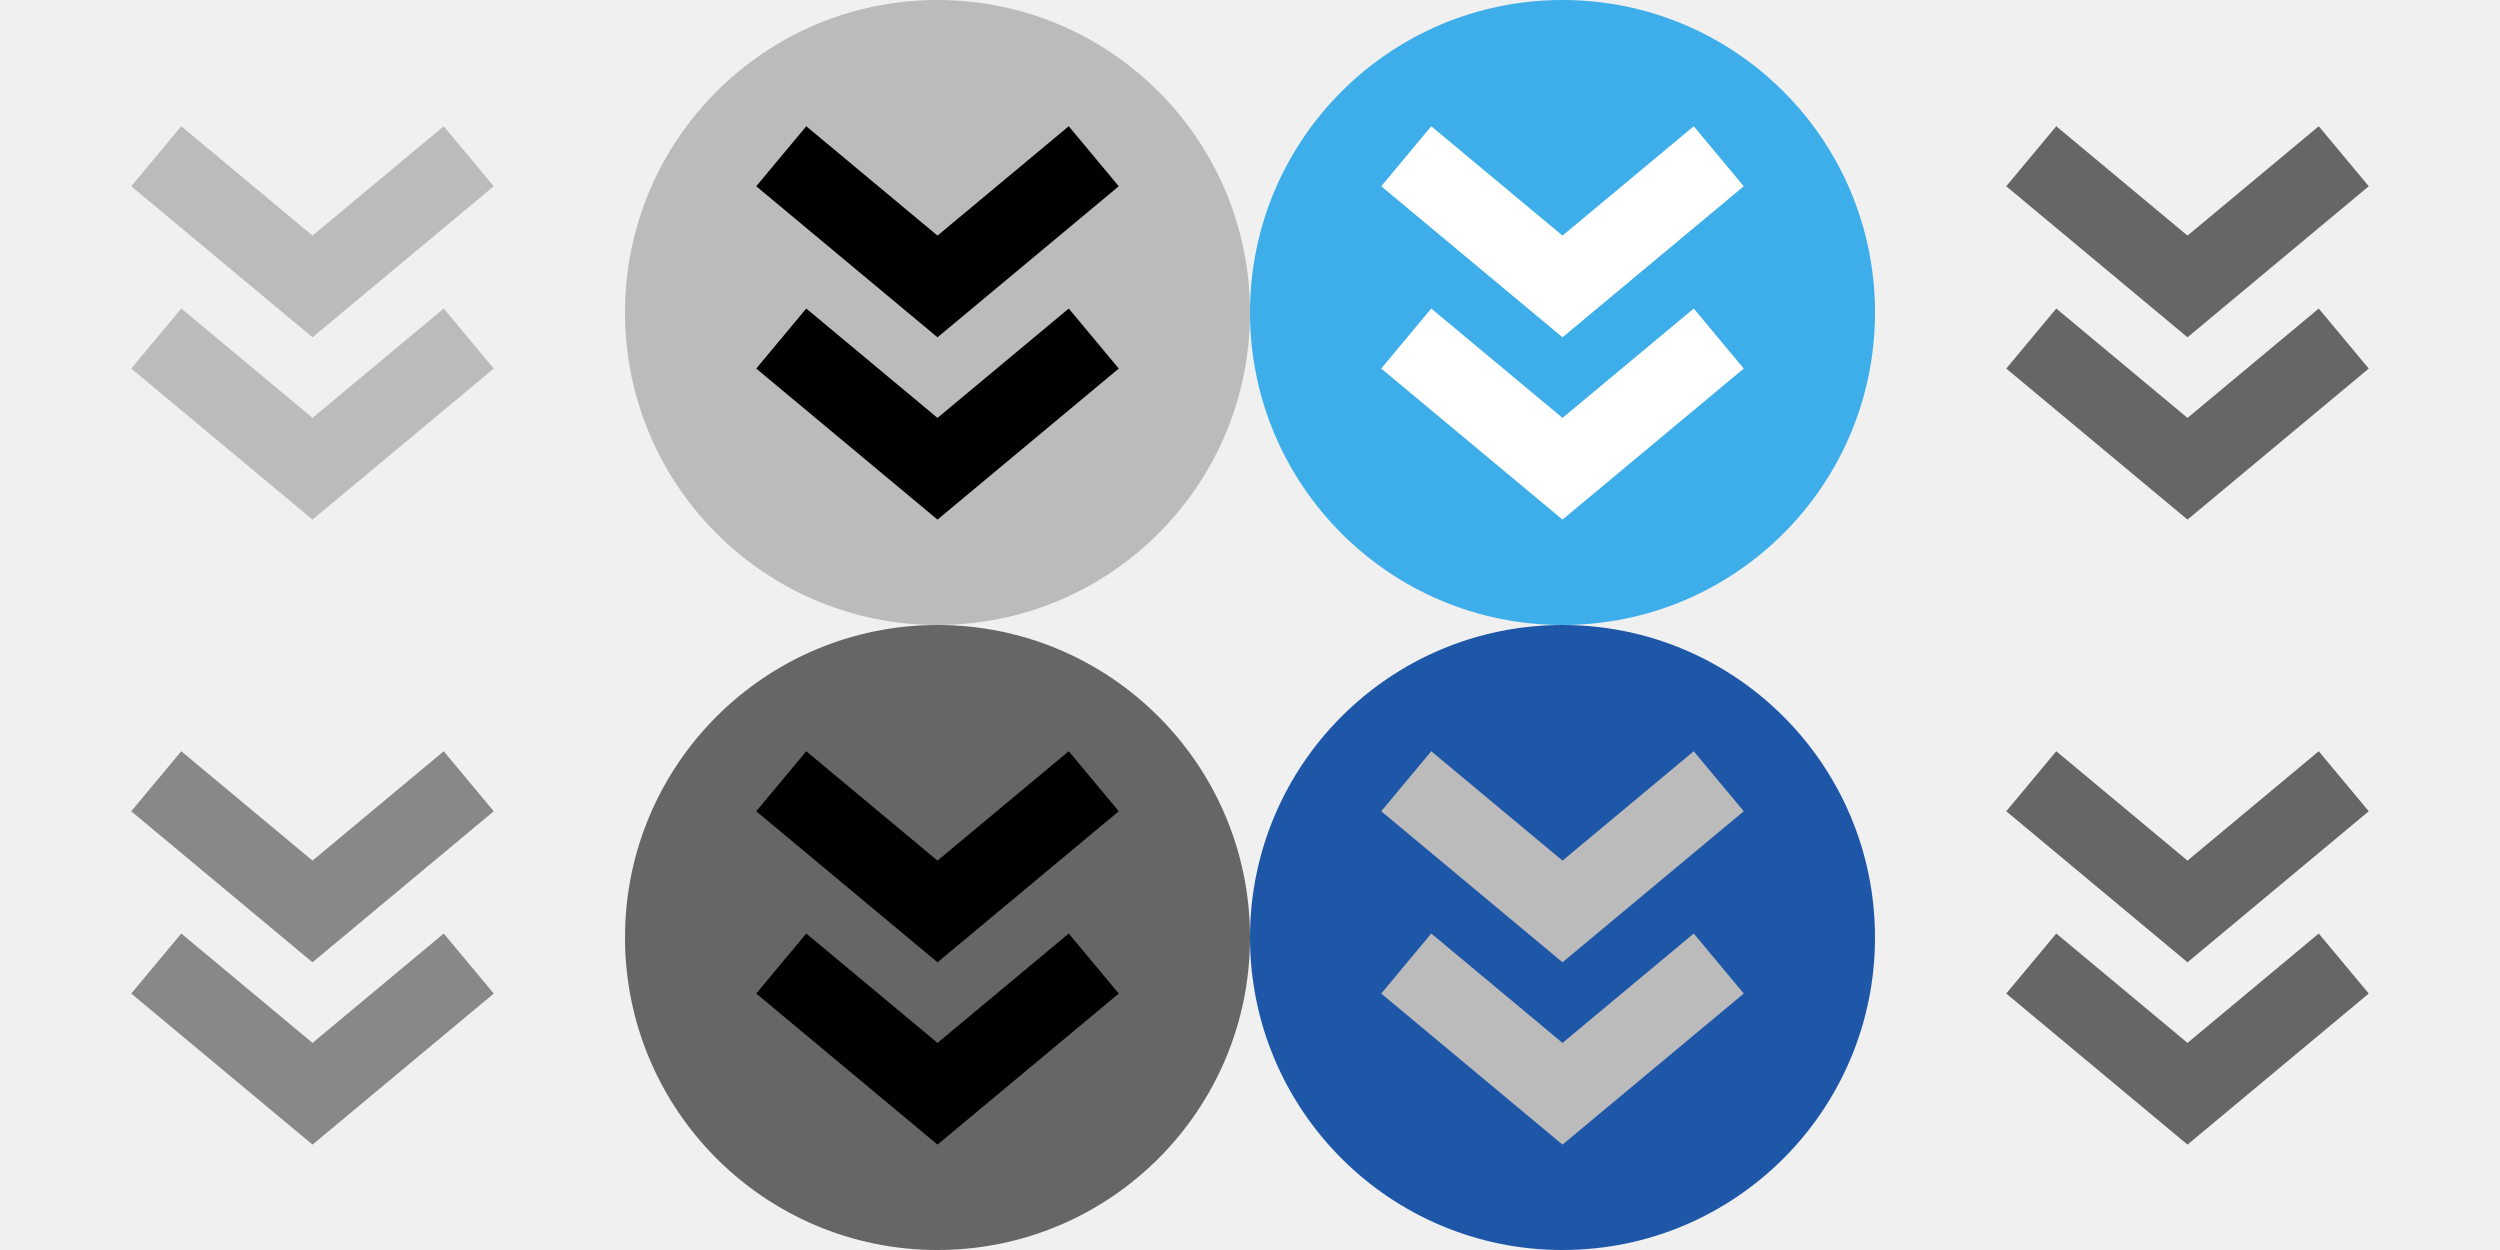
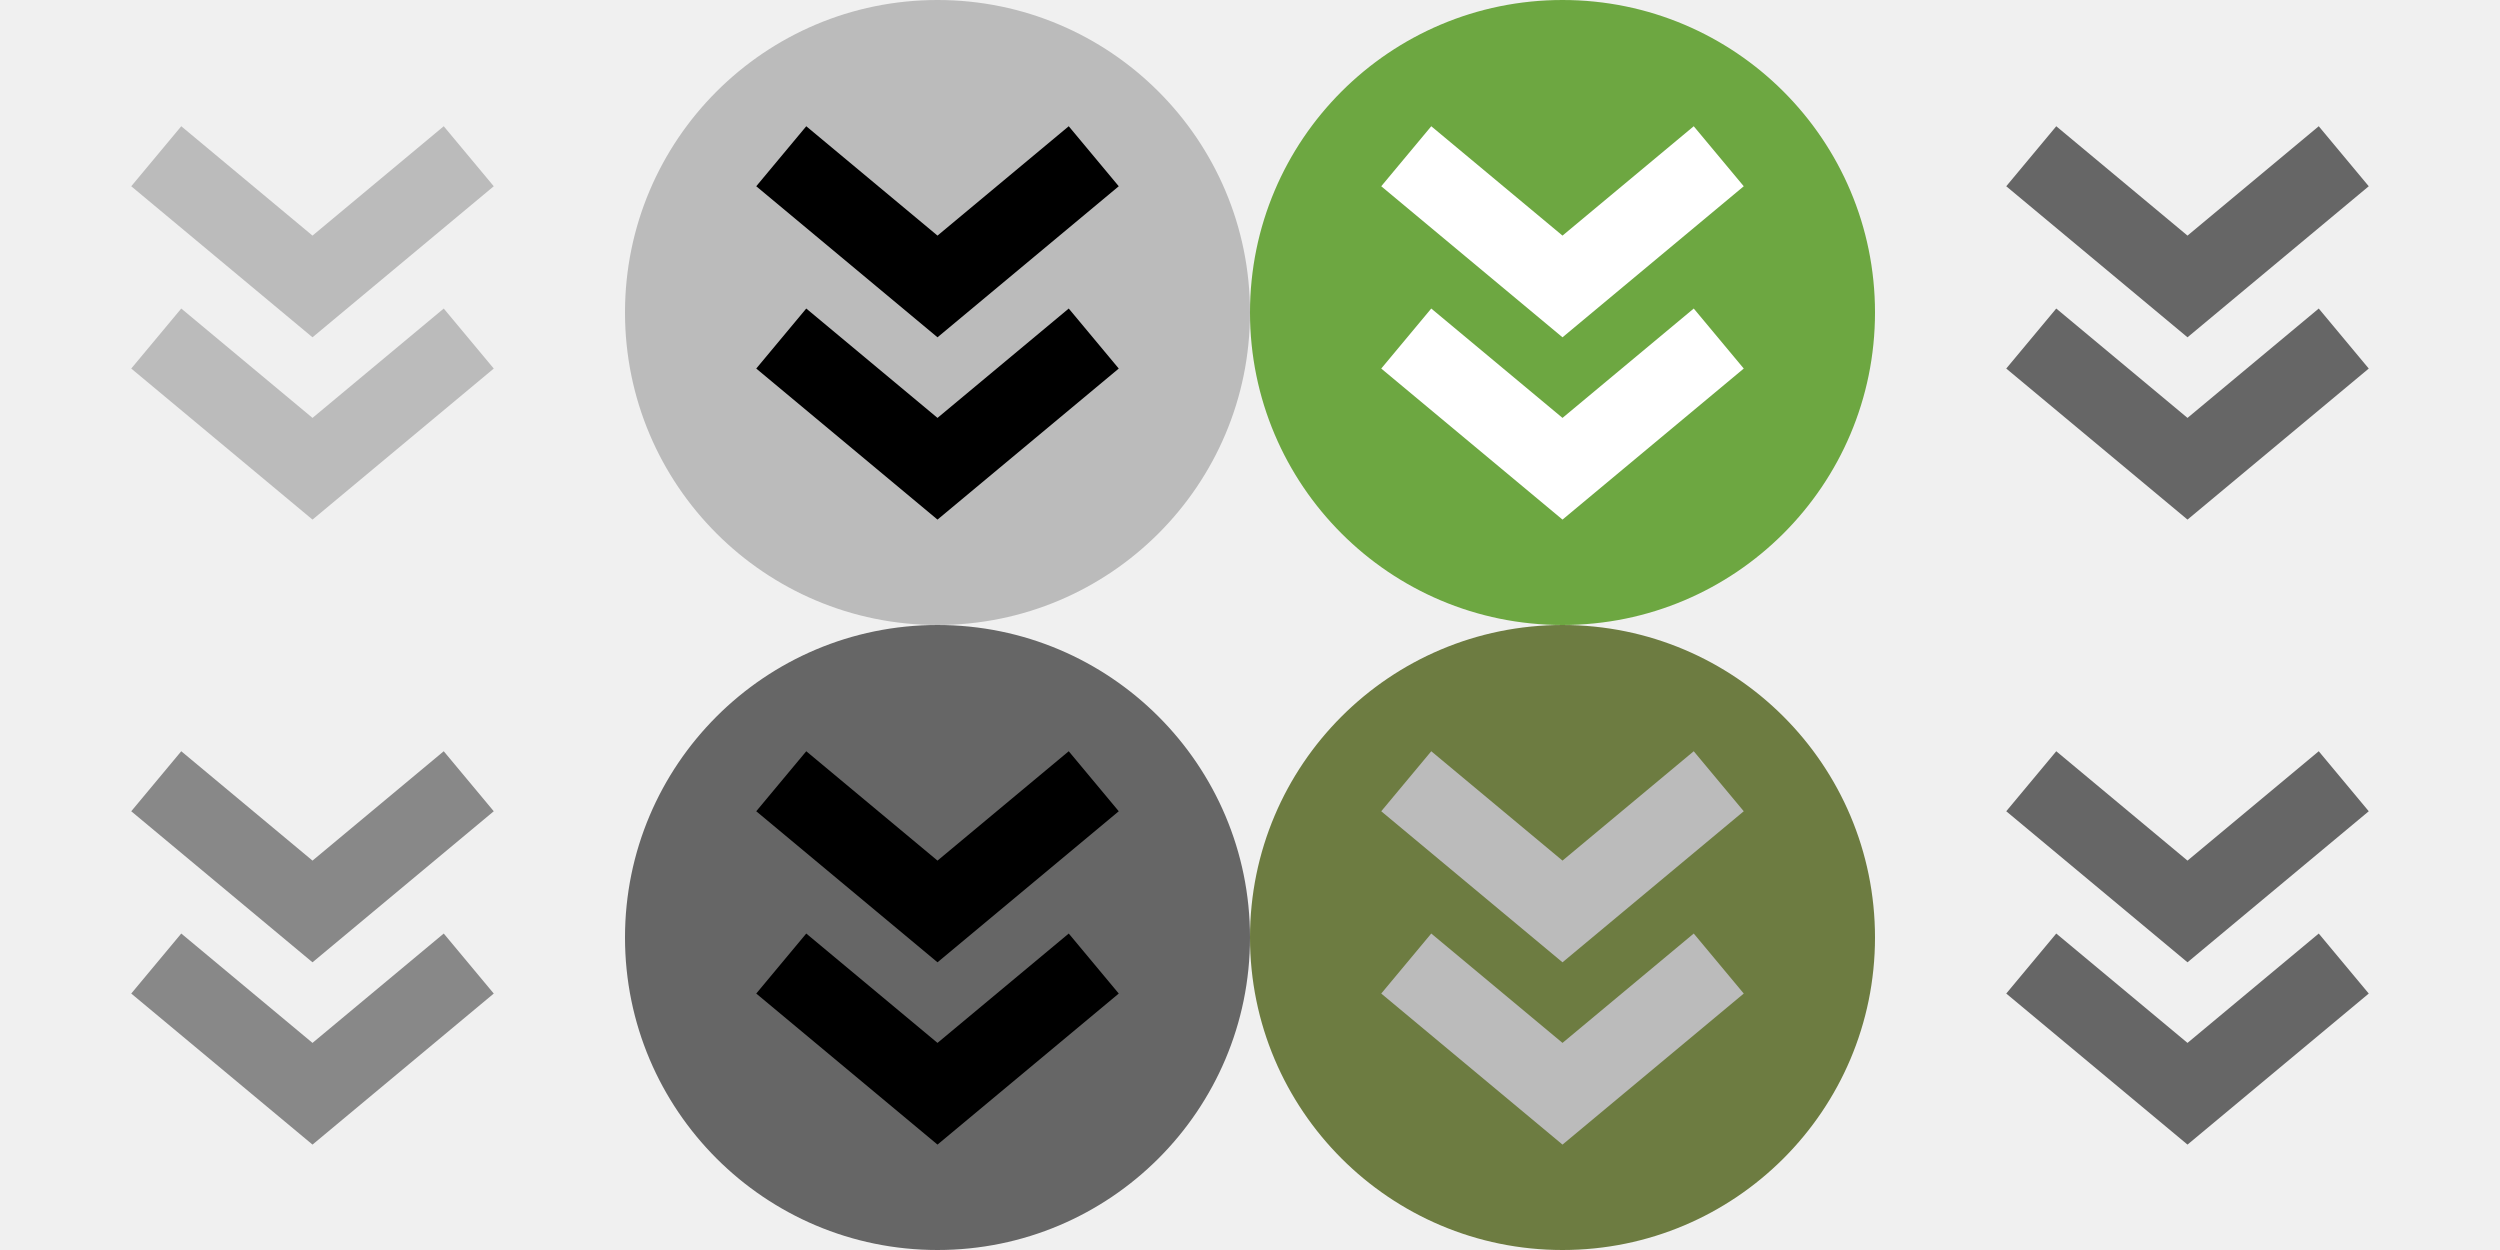
<svg xmlns="http://www.w3.org/2000/svg" version="1.1" width="96" height="48" fill="none" stroke-width="3">
  <g>
    <g id="active-center" transform="translate(0,0)" stroke="#bbb">
      <circle cx="12" cy="12" r="12" opacity="0" />
      <polyline points="6,6 12,11 18,6" />
      <polyline points="6,13 12,18 18,13" />
    </g>
    <g id="inactive-center" transform="translate(0,24)" stroke="#888">
      <circle cx="12" cy="12" r="12" opacity="0" />
      <polyline points="6,6 12,11 18,6" />
      <polyline points="6,13 12,18 18,13" />
    </g>
  </g>
  <g>
    <g id="hover-center" transform="translate(24,0)" stroke="#000">
      <circle cx="12" cy="12" r="12" fill="#bbb" stroke="none" />
      <polyline points="6,6 12,11 18,6" />
      <polyline points="6,13 12,18 18,13" />
    </g>
    <g id="hover-inactive-center" transform="translate(24,24)" stroke="#000">
      <circle cx="12" cy="12" r="12" fill="#666" stroke="none" />
      <polyline points="6,6 12,11 18,6" />
      <polyline points="6,13 12,18 18,13" />
    </g>
  </g>
  <g>
    <g id="pressed-center" transform="translate(48,0)" stroke="#fff">
-       <circle cx="12" cy="12" r="12" fill="#3daee9" stroke="none" />
+       <circle cx="12" cy="12" r="12" fill="#6da741" stroke="none" />
      <polyline points="6,6 12,11 18,6" />
      <polyline points="6,13 12,18 18,13" />
    </g>
    <g id="pressed-inactive-center" transform="translate(48,24)" stroke="#bbb">
-       <circle cx="12" cy="12" r="12" fill="#1e57a8" stroke="none" />
+       <circle cx="12" cy="12" r="12" fill="#6d7c41" stroke="none" />
      <polyline points="6,6 12,11 18,6" />
      <polyline points="6,13 12,18 18,13" />
    </g>
  </g>
  <g>
    <g id="deactivated-center" transform="translate(72,0)" stroke="#666">
      <circle cx="12" cy="12" r="12" opacity="0" />
      <polyline points="6,6 12,11 18,6" />
      <polyline points="6,13 12,18 18,13" />
    </g>
    <g id="deactivated-inactive-center" transform="translate(72,24)" stroke="#666">
      <circle cx="12" cy="12" r="12" opacity="0" />
      <polyline points="6,6 12,11 18,6" />
      <polyline points="6,13 12,18 18,13" />
    </g>
  </g>
</svg>
